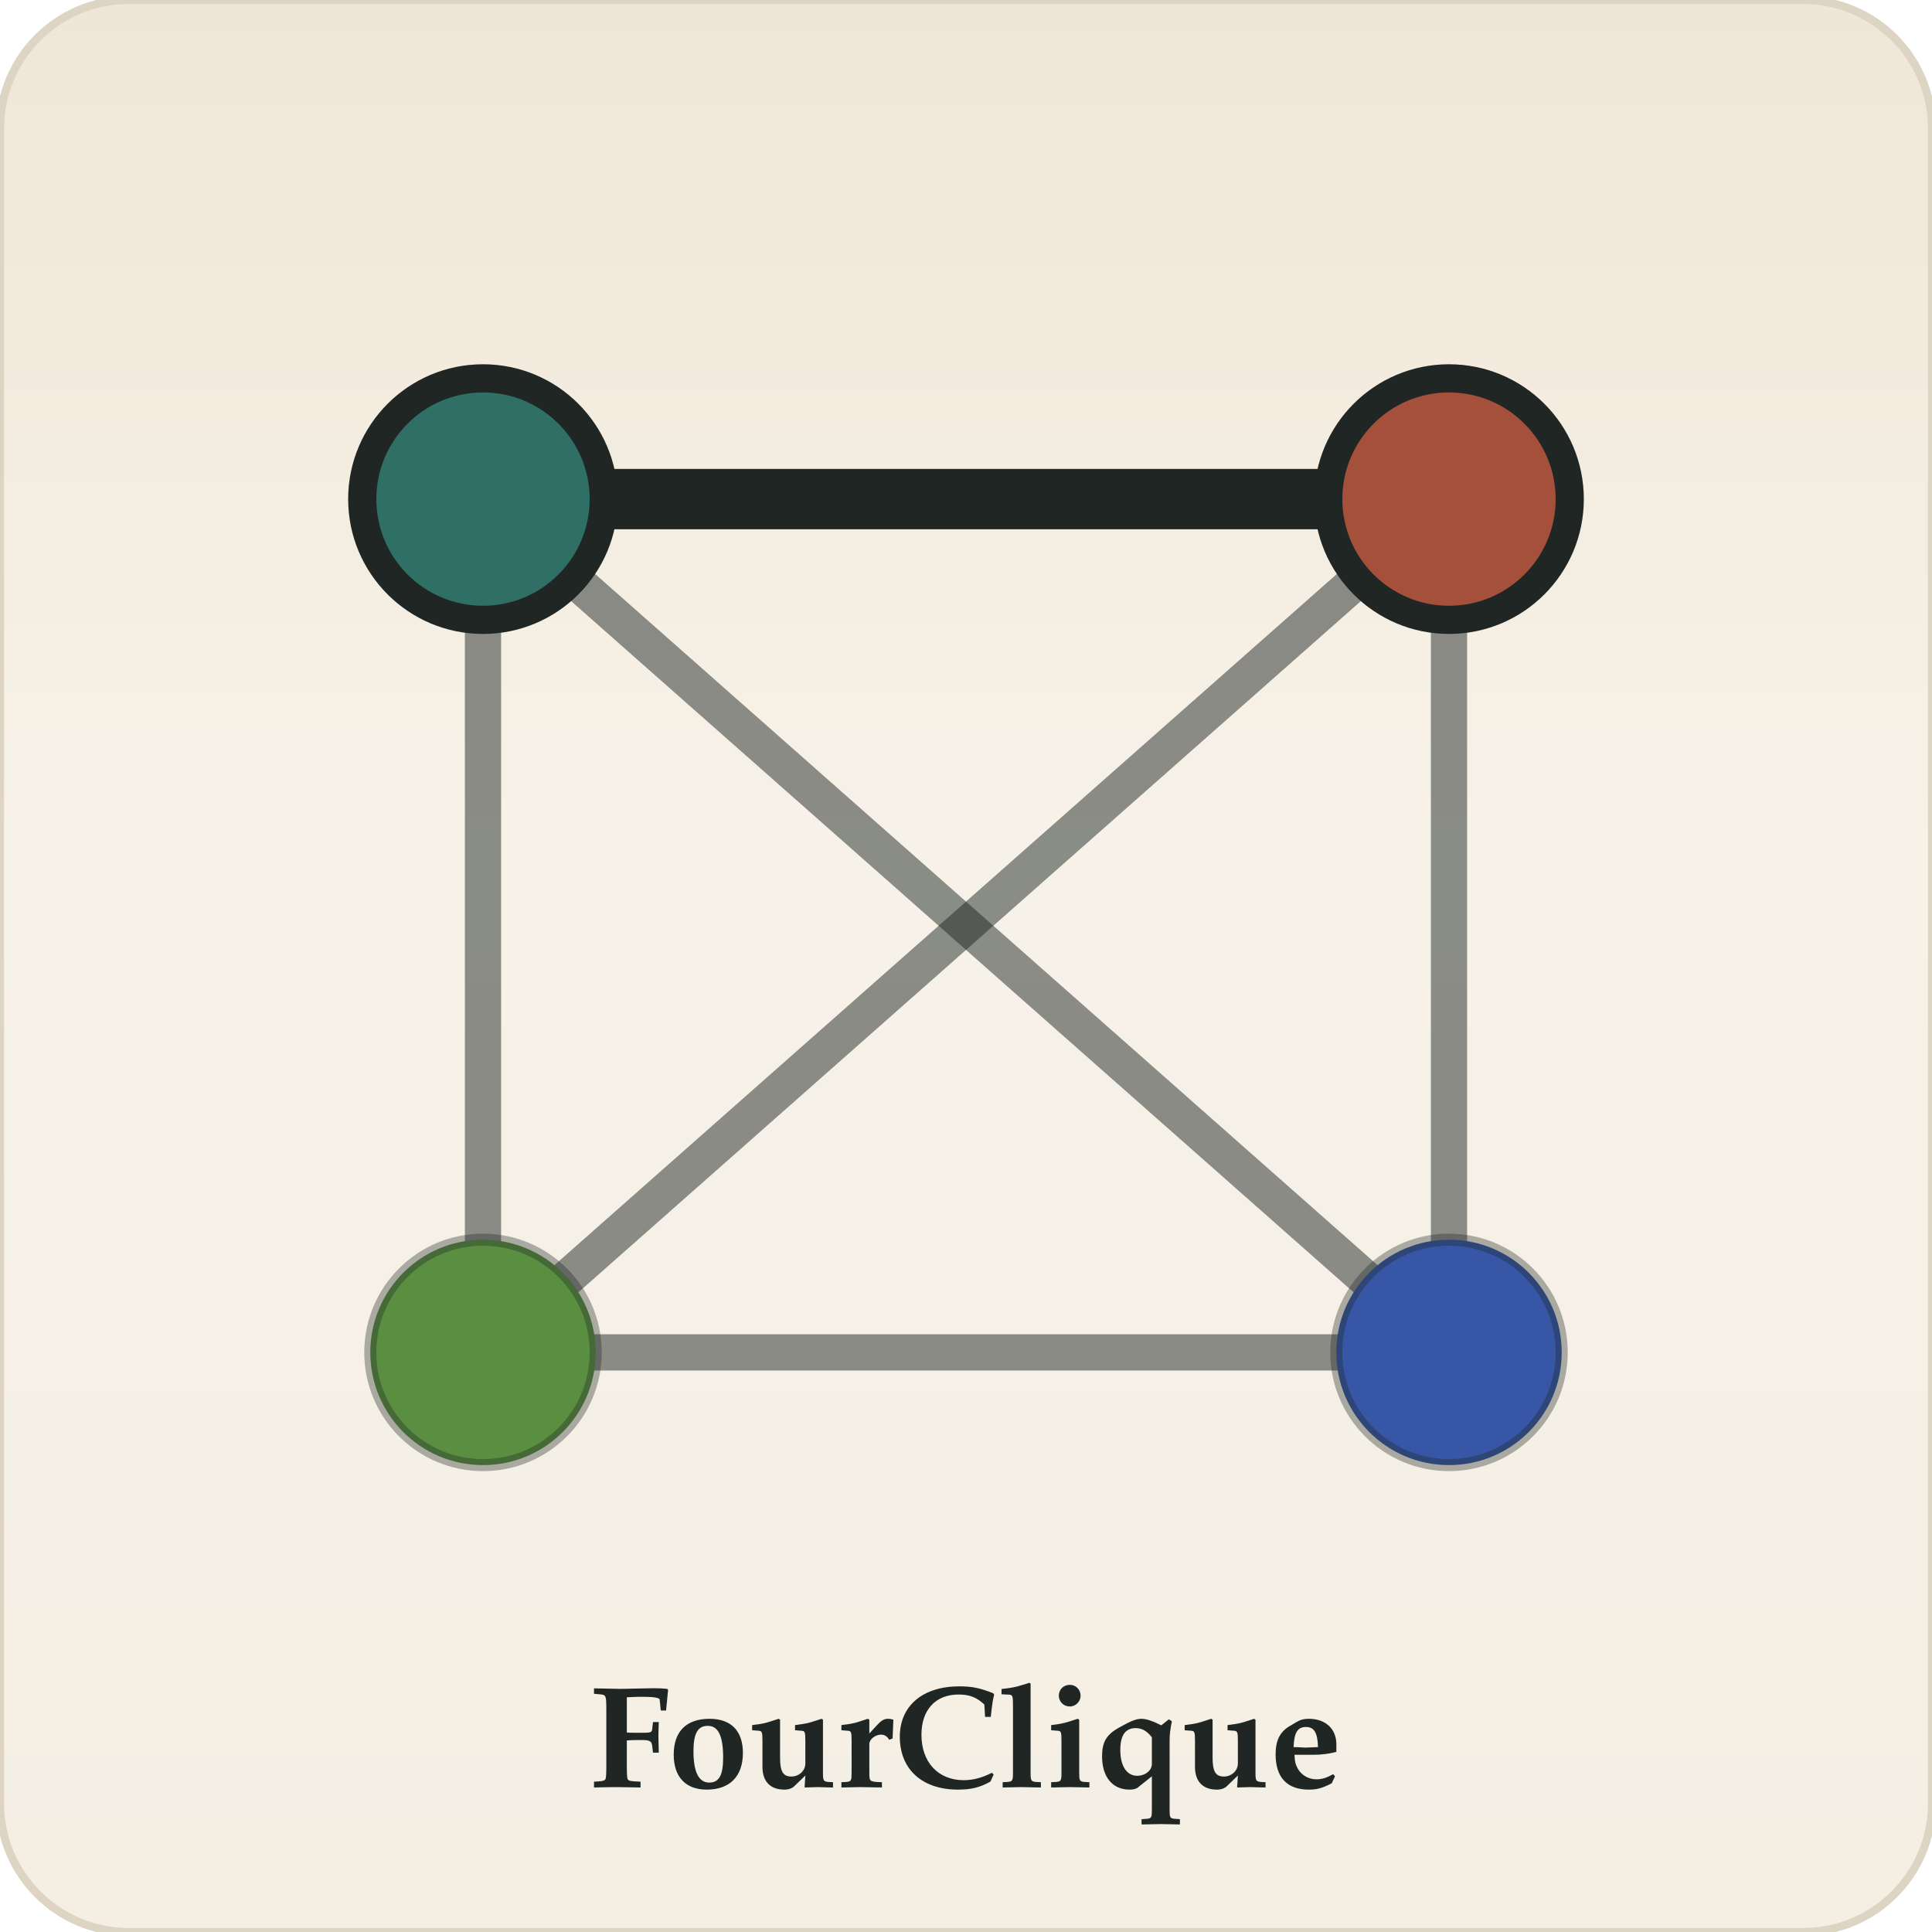
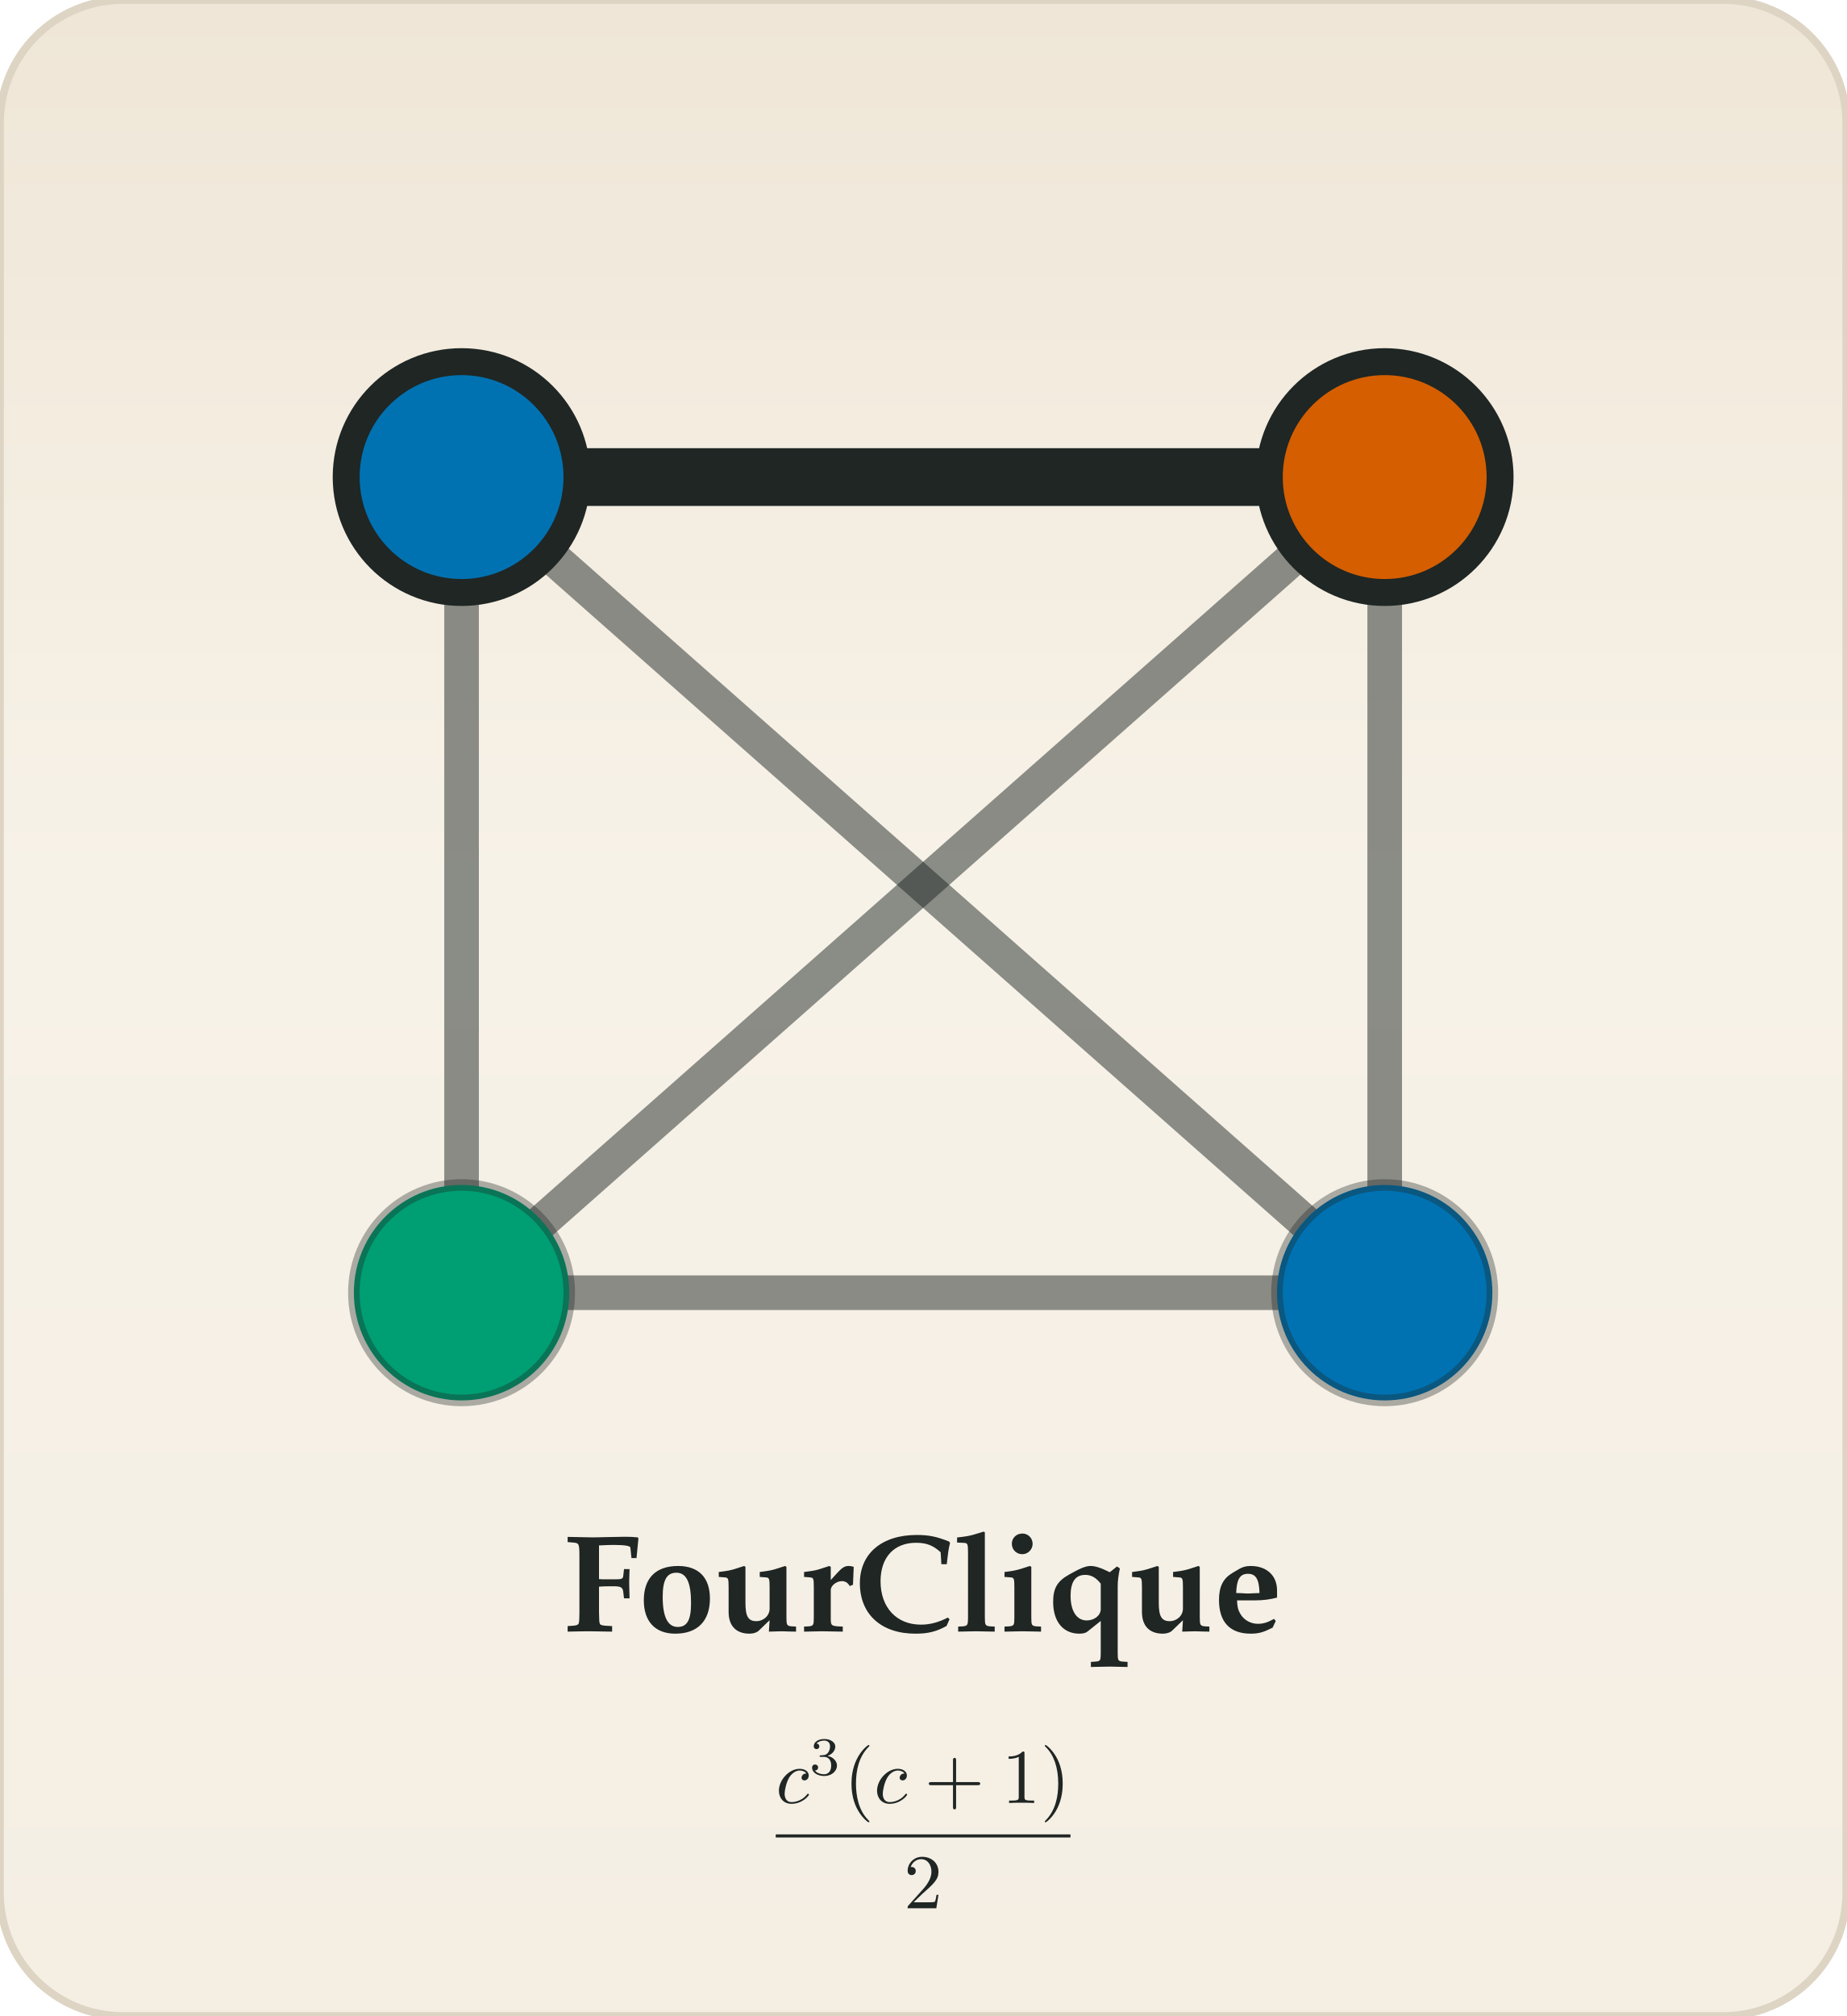
- <svg xmlns="http://www.w3.org/2000/svg" viewBox="0 0 240 240" width="240" height="240" role="img" aria-label="FourClique (orbit 11)">
+ <svg xmlns="http://www.w3.org/2000/svg" xmlns:xlink="http://www.w3.org/1999/xlink" viewBox="0 0 240 262" width="240" height="262" role="img" aria-label="FourClique (orbit 11)">
  <defs>
-     <linearGradient id="paper" x1="0" y1="0" x2="0" y2="240" gradientUnits="userSpaceOnUse">
+     <linearGradient id="paper" x1="0" y1="0" x2="0" y2="262" gradientUnits="userSpaceOnUse">
      <stop offset="0" stop-color="#efe6d7" />
      <stop offset="0.44" stop-color="#f7f2e8" />
      <stop offset="1" stop-color="#f4eee3" />
    </linearGradient>
  </defs>
-   <rect width="240" height="240" rx="16" fill="url(#paper)" stroke="#ddd4c3" stroke-width="1" />
+   <rect width="240" height="262" rx="16" fill="url(#paper)" stroke="#ddd4c3" stroke-width="1" />
  <line x1="60.0" y1="62.0" x2="180.0" y2="168.0" stroke="#1f2624" stroke-opacity="0.5" stroke-width="4.5" stroke-linecap="round" />
  <line x1="60.0" y1="62.0" x2="60.0" y2="168.0" stroke="#1f2624" stroke-opacity="0.5" stroke-width="4.5" stroke-linecap="round" />
  <line x1="180.0" y1="62.0" x2="180.0" y2="168.0" stroke="#1f2624" stroke-opacity="0.5" stroke-width="4.5" stroke-linecap="round" />
  <line x1="180.0" y1="62.0" x2="60.0" y2="168.0" stroke="#1f2624" stroke-opacity="0.5" stroke-width="4.5" stroke-linecap="round" />
  <line x1="180.0" y1="168.0" x2="60.0" y2="168.0" stroke="#1f2624" stroke-opacity="0.5" stroke-width="4.5" stroke-linecap="round" />
  <line x1="60.0" y1="62.0" x2="180.0" y2="62.0" stroke="#1f2624" stroke-width="7.5" stroke-linecap="round" />
-   <circle cx="60.0" cy="62.0" r="15" fill="#2f6f65" stroke="#1f2624" stroke-width="3.5" stroke-opacity="1.0" />
-   <circle cx="180.0" cy="62.0" r="15" fill="#a5503a" stroke="#1f2624" stroke-width="3.5" stroke-opacity="1.0" />
-   <circle cx="180.0" cy="168.0" r="14" fill="#3856a6" stroke="#1f2624" stroke-width="1.5" stroke-opacity="0.35" />
-   <circle cx="60.0" cy="168.0" r="14" fill="#5a8f42" stroke="#1f2624" stroke-width="1.5" stroke-opacity="0.35" />
-   <text x="120.0" y="222" text-anchor="middle" font-family="Iowan Old Style, Palatino Linotype, Book Antiqua, Georgia, serif" font-size="18" font-weight="600" fill="#1f2624">FourClique</text>
+   <circle cx="60.0" cy="62.0" r="15" fill="#0072B2" stroke="#1f2624" stroke-width="3.5" stroke-opacity="1.0" />
+   <circle cx="180.0" cy="62.0" r="15" fill="#D55E00" stroke="#1f2624" stroke-width="3.5" stroke-opacity="1.0" />
+   <circle cx="180.0" cy="168.0" r="14" fill="#0072B2" stroke="#1f2624" stroke-width="1.5" stroke-opacity="0.35" />
+   <circle cx="60.0" cy="168.0" r="14" fill="#009E73" stroke="#1f2624" stroke-width="1.5" stroke-opacity="0.35" />
+   <text x="120.0" y="212" text-anchor="middle" font-family="Iowan Old Style, Palatino Linotype, Book Antiqua, Georgia, serif" font-size="18" font-weight="600" fill="#1f2624">FourClique</text>
+   <svg x="100.84" y="226.00" width="38.31" height="22.00" viewBox="-68.812 -70.144 37.999 21.82" overflow="visible">
+     <g fill="#1f2624">
+       <defs>
+         <path id="f11_g1-40" d="M3.298 2.391C3.298 2.361 3.298 2.341 3.128 2.172C1.883 .917 1.564-.966 1.564-2.491C1.564-4.224 1.943-5.958 3.168-7.203C3.298-7.323 3.298-7.342 3.298-7.372C3.298-7.442 3.258-7.472 3.198-7.472C3.098-7.472 2.202-6.795 1.614-5.529C1.106-4.433 .986-3.328 .986-2.491C.986-1.714 1.096-.508 1.644 .618C2.242 1.843 3.098 2.491 3.198 2.491C3.258 2.491 3.298 2.461 3.298 2.391Z" />
+         <path id="f11_g1-41" d="M2.879-2.491C2.879-3.268 2.77-4.473 2.222-5.599C1.624-6.824 .767-7.472 .667-7.472C.608-7.472 .568-7.432 .568-7.372C.568-7.342 .568-7.323 .757-7.143C1.733-6.157 2.301-4.573 2.301-2.491C2.301-.787 1.933 .966 .697 2.222C.568 2.341 .568 2.361 .568 2.391C.568 2.451 .608 2.491 .667 2.491C.767 2.491 1.664 1.813 2.252 .548C2.76-.548 2.879-1.654 2.879-2.491Z" />
+         <path id="f11_g1-43" d="M4.075-2.291H6.854C6.994-2.291 7.183-2.291 7.183-2.491S6.994-2.69 6.854-2.69H4.075V-5.479C4.075-5.619 4.075-5.808 3.875-5.808S3.676-5.619 3.676-5.479V-2.69H.887C.747-2.69 .558-2.69 .558-2.491S.747-2.291 .887-2.291H3.676V.498C3.676 .638 3.676 .827 3.875 .827S4.075 .638 4.075 .498V-2.291Z" />
+         <path id="f11_g1-49" d="M2.929-6.376C2.929-6.615 2.929-6.635 2.7-6.635C2.082-5.998 1.205-5.998 .887-5.998V-5.689C1.086-5.689 1.674-5.689 2.192-5.948V-.787C2.192-.428 2.162-.309 1.265-.309H.946V0C1.295-.03 2.162-.03 2.56-.03S3.826-.03 4.174 0V-.309H3.856C2.959-.309 2.929-.418 2.929-.787V-6.376Z" />
+         <path id="f11_g1-50" d="M1.265-.767L2.321-1.793C3.875-3.168 4.473-3.706 4.473-4.702C4.473-5.838 3.577-6.635 2.361-6.635C1.235-6.635 .498-5.719 .498-4.832C.498-4.274 .996-4.274 1.026-4.274C1.196-4.274 1.544-4.394 1.544-4.802C1.544-5.061 1.365-5.32 1.016-5.32C.936-5.32 .917-5.32 .887-5.31C1.116-5.958 1.654-6.326 2.232-6.326C3.138-6.326 3.567-5.519 3.567-4.702C3.567-3.905 3.068-3.118 2.521-2.501L.608-.369C.498-.259 .498-.239 .498 0H4.194L4.473-1.733H4.224C4.174-1.435 4.105-.996 4.005-.847C3.935-.767 3.278-.767 3.059-.767H1.265Z" />
+         <path id="f11_g2-51" d="M1.904-2.329C2.448-2.329 2.838-1.953 2.838-1.206C2.838-.342 2.336-.084 1.932-.084C1.653-.084 1.039-.16 .746-.572C1.074-.586 1.151-.816 1.151-.962C1.151-1.186 .983-1.346 .767-1.346C.572-1.346 .377-1.227 .377-.941C.377-.286 1.102 .139 1.946 .139C2.915 .139 3.585-.509 3.585-1.206C3.585-1.75 3.138-2.294 2.371-2.455C3.103-2.72 3.368-3.243 3.368-3.668C3.368-4.219 2.734-4.631 1.96-4.631S.593-4.254 .593-3.696C.593-3.459 .746-3.327 .955-3.327C1.172-3.327 1.311-3.487 1.311-3.682C1.311-3.884 1.172-4.031 .955-4.045C1.2-4.352 1.681-4.428 1.939-4.428C2.253-4.428 2.692-4.275 2.692-3.668C2.692-3.375 2.594-3.055 2.413-2.838C2.183-2.573 1.988-2.559 1.639-2.538C1.465-2.525 1.451-2.525 1.416-2.518C1.402-2.518 1.346-2.504 1.346-2.427C1.346-2.329 1.409-2.329 1.527-2.329H1.904Z" />
+         <path id="f11_g0-99" d="M3.945-3.786C3.786-3.786 3.646-3.786 3.507-3.646C3.347-3.497 3.328-3.328 3.328-3.258C3.328-3.019 3.507-2.909 3.696-2.909C3.985-2.909 4.254-3.148 4.254-3.547C4.254-4.035 3.786-4.403 3.078-4.403C1.733-4.403 .408-2.979 .408-1.574C.408-.677 .986 .11 2.022 .11C3.447 .11 4.284-.946 4.284-1.066C4.284-1.126 4.224-1.196 4.164-1.196C4.115-1.196 4.095-1.176 4.035-1.096C3.248-.11 2.162-.11 2.042-.11C1.415-.11 1.146-.598 1.146-1.196C1.146-1.604 1.345-2.57 1.684-3.188C1.993-3.756 2.54-4.184 3.088-4.184C3.427-4.184 3.806-4.055 3.945-3.786Z" />
+       </defs>
+       <g id="f11_page">
+         <use x="-68.812" y="-61.898" xlink:href="#f11_g0-99" />
+         <use x="-64.501" y="-65.513" xlink:href="#f11_g2-51" />
+         <use x="-60.031" y="-61.898" xlink:href="#f11_g1-40" />
+         <use x="-56.157" y="-61.898" xlink:href="#f11_g0-99" />
+         <use x="-49.632" y="-61.898" xlink:href="#f11_g1-43" />
+         <use x="-39.669" y="-61.898" xlink:href="#f11_g1-49" />
+         <use x="-34.688" y="-61.898" xlink:href="#f11_g1-41" />
+         <rect x="-68.812" y="-57.848" height=".398" width="37.999" />
+         <use x="-52.303" y="-48.324" xlink:href="#f11_g1-50" />
+       </g>
+     </g>
+   </svg>
</svg>
